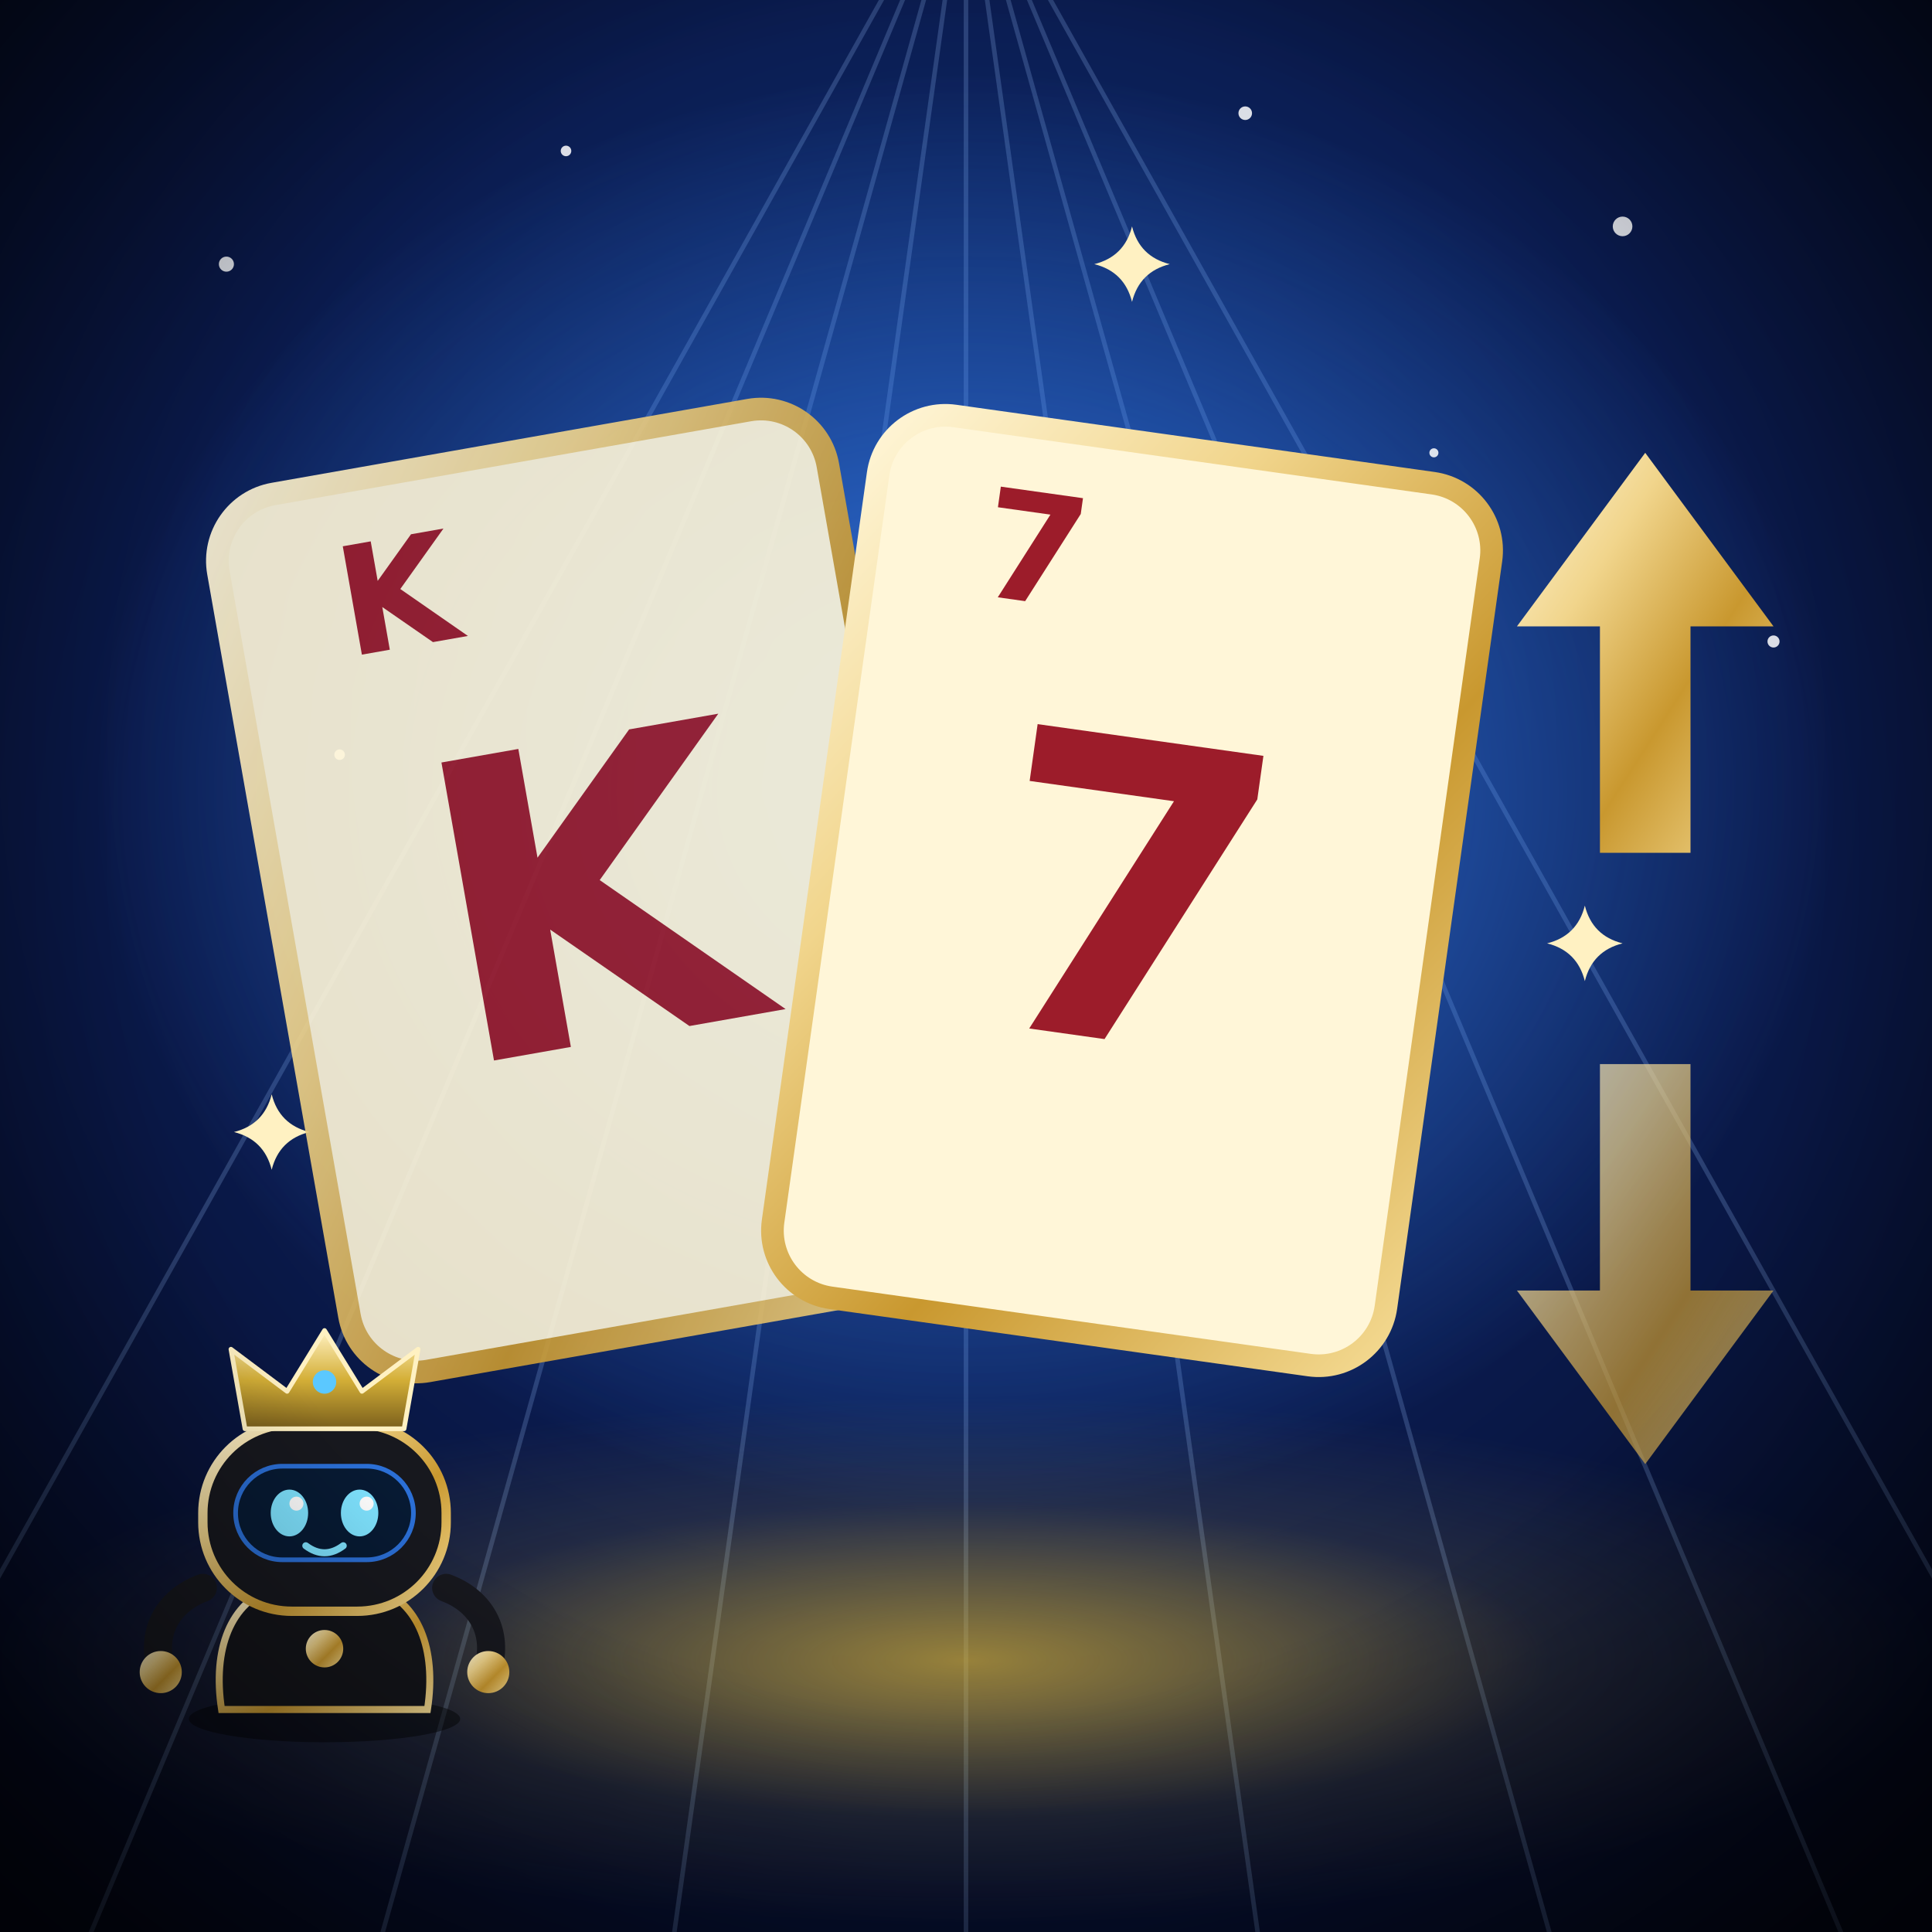
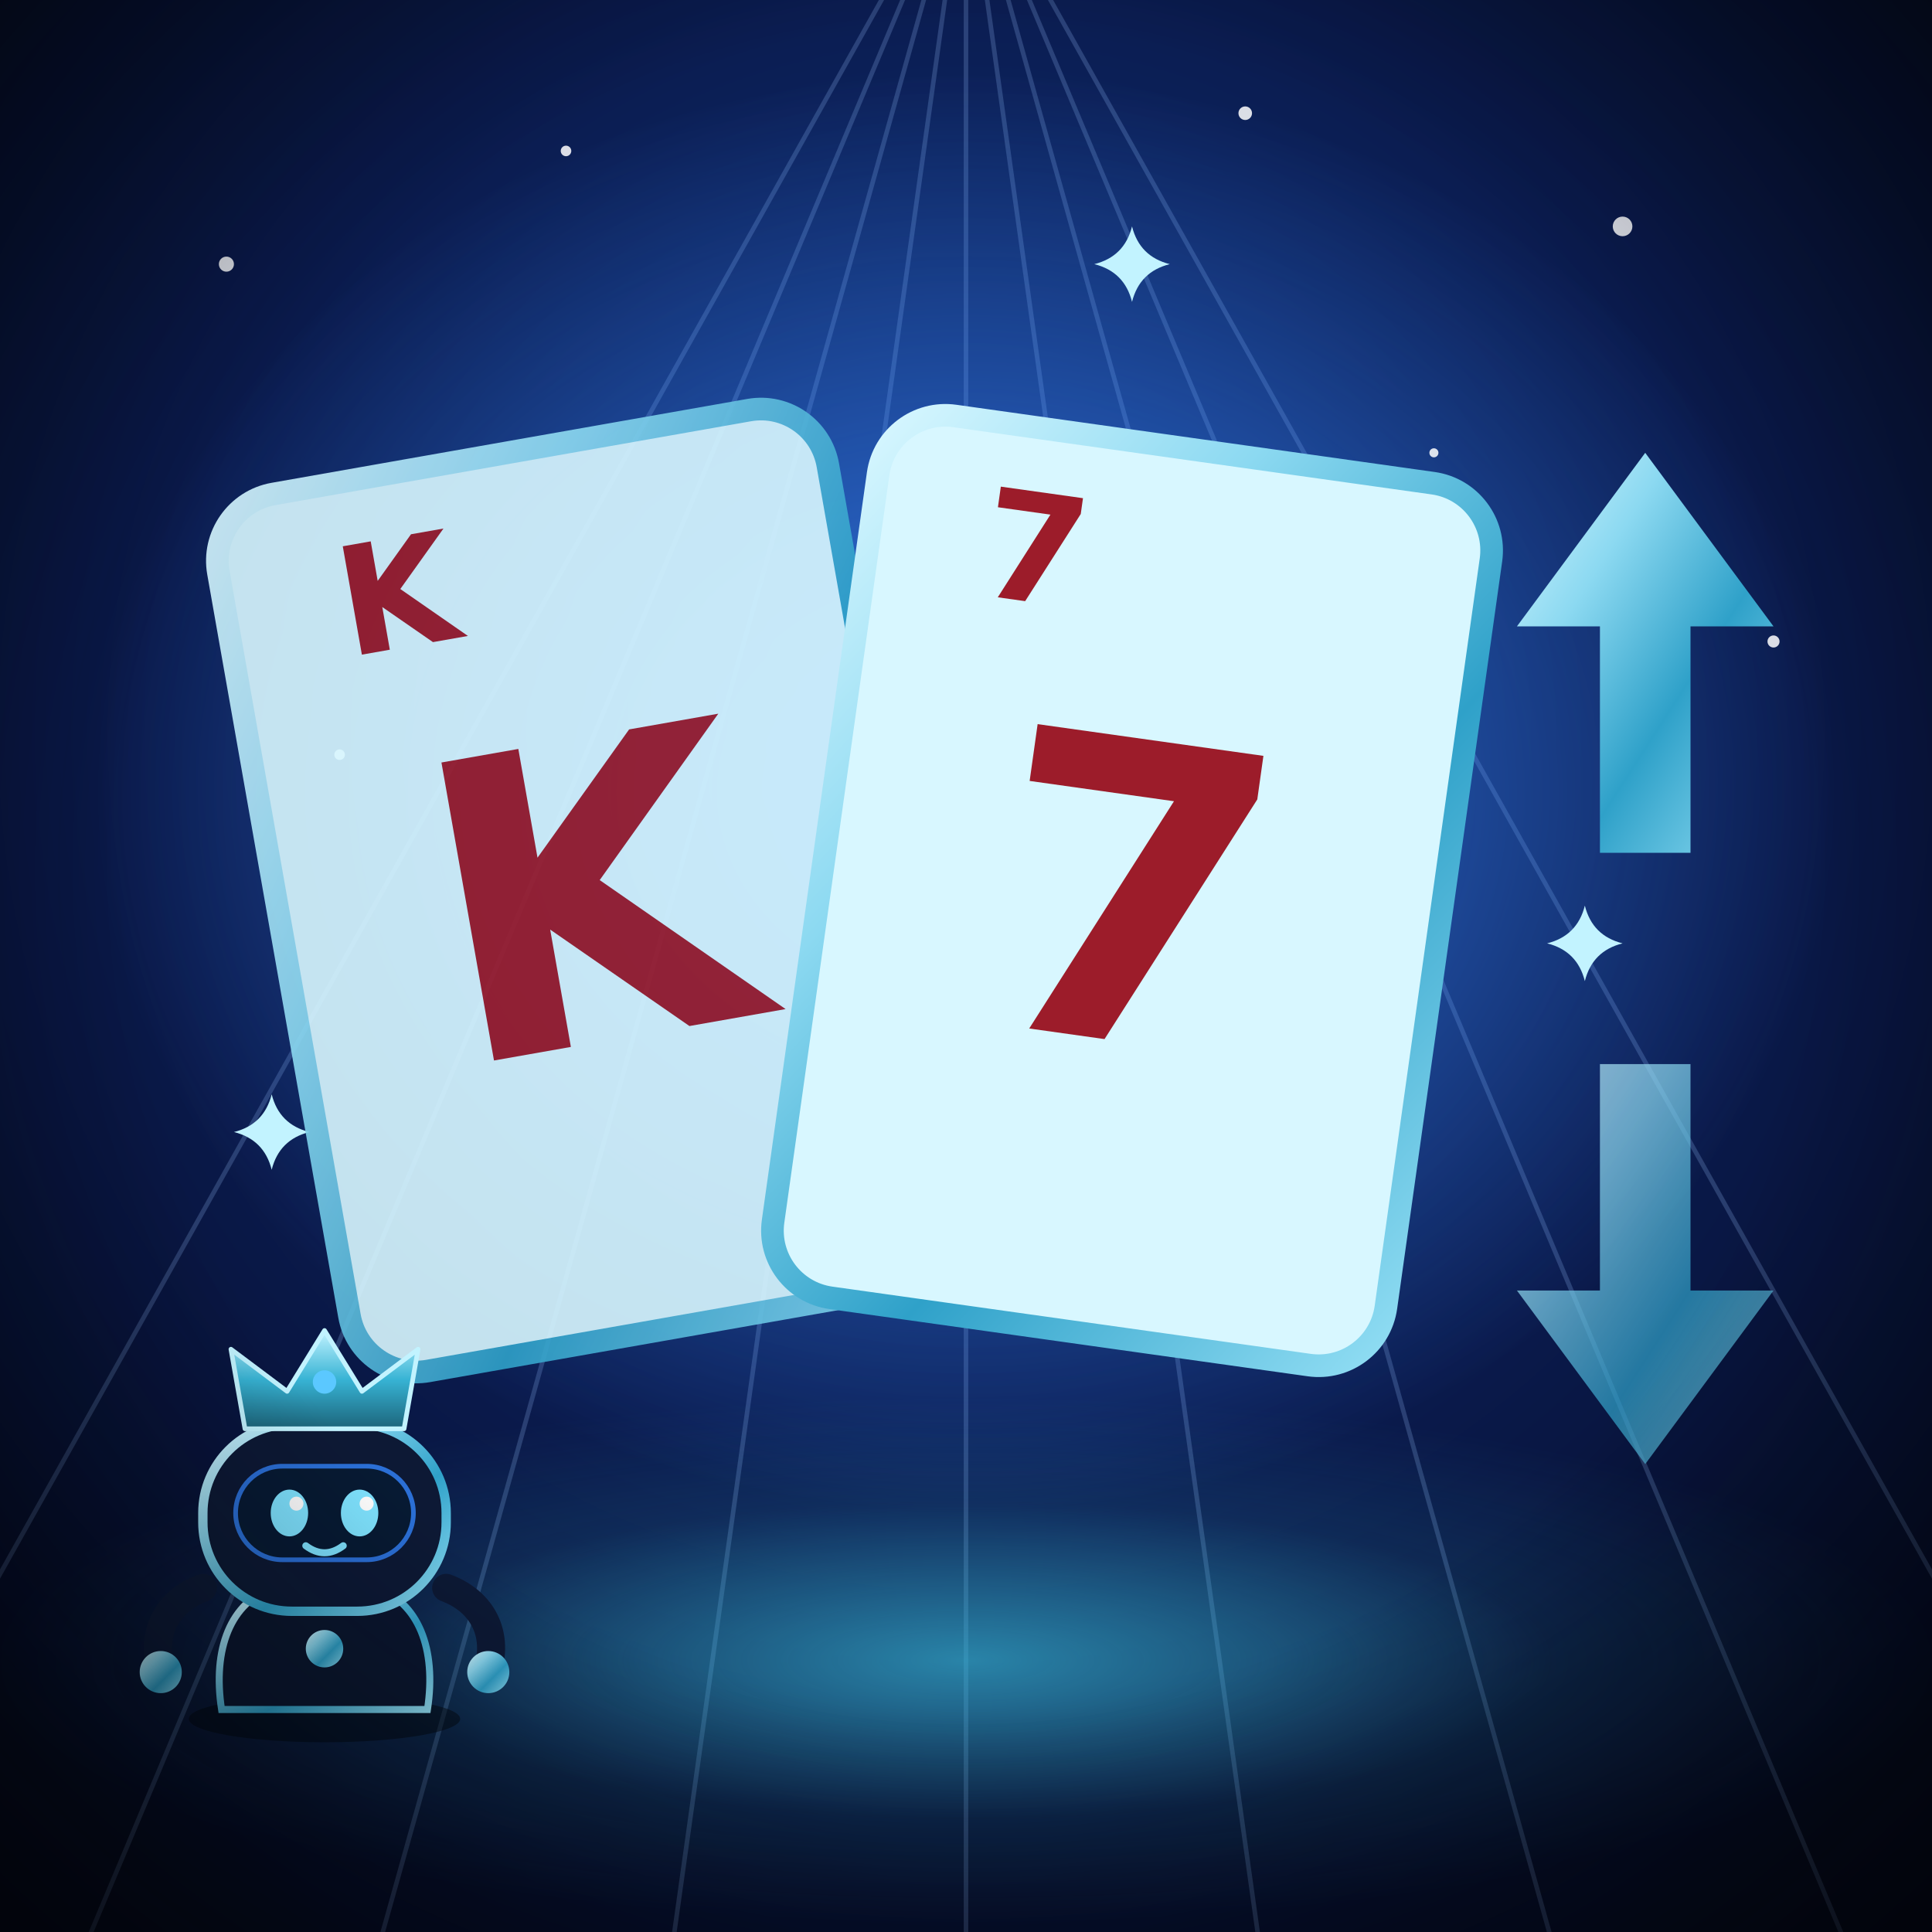
- <svg xmlns="http://www.w3.org/2000/svg" viewBox="0 0 512 512" width="512" height="512" role="img" aria-label="SKY LIVE — higherlower">
+ <svg xmlns="http://www.w3.org/2000/svg" viewBox="0 0 512 512" width="512" height="512" role="img" aria-label="SPONGE LIVE — higherlower">
  <defs>
    <radialGradient id="chigherlower-sky" cx="50%" cy="38%" r="75%">
-       <stop offset="0" stop-color="#123a8a" />
-       <stop offset=".55" stop-color="#0a1a4c" />
-       <stop offset="1" stop-color="#04081c" />
+       <stop offset="0" stop-color="#123A8A" />
+       <stop offset=".55" stop-color="#0A1A4C" />
+       <stop offset="1" stop-color="#04081C" />
    </radialGradient>
    <radialGradient id="chigherlower-glow" cx="50%" cy="50%" r="50%">
-       <stop offset="0" stop-color="#3d8bff" stop-opacity=".75" />
-       <stop offset="1" stop-color="#3d8bff" stop-opacity="0" />
+       <stop offset="0" stop-color="#3D8BFF" stop-opacity=".75" />
+       <stop offset="1" stop-color="#3D8BFF" stop-opacity="0" />
    </radialGradient>
    <radialGradient id="chigherlower-floor" cx="50%" cy="50%" r="50%">
-       <stop offset="0" stop-color="#D4AF37" stop-opacity=".7" />
-       <stop offset=".6" stop-color="#D4AF37" stop-opacity=".12" />
-       <stop offset="1" stop-color="#D4AF37" stop-opacity="0" />
+       <stop offset="0" stop-color="#37B3D4" stop-opacity=".7" />
+       <stop offset=".6" stop-color="#37B3D4" stop-opacity=".12" />
+       <stop offset="1" stop-color="#37B3D4" stop-opacity="0" />
    </radialGradient>
    <linearGradient id="chigherlower-gold" x1="0" y1="0" x2="1" y2="1">
-       <stop offset="0" stop-color="#FFF6D8" />
-       <stop offset=".3" stop-color="#F1D58C" />
-       <stop offset=".62" stop-color="#C9982F" />
-       <stop offset="1" stop-color="#F4DA92" />
+       <stop offset="0" stop-color="#D8F7FF" />
+       <stop offset=".3" stop-color="#8CD9F1" />
+       <stop offset=".62" stop-color="#2FA1C9" />
+       <stop offset="1" stop-color="#92DEF4" />
    </linearGradient>
    <linearGradient id="chigherlower-goldv" x1="0" y1="0" x2="0" y2="1">
-       <stop offset="0" stop-color="#FFF1C2" />
-       <stop offset=".5" stop-color="#D4AF37" />
-       <stop offset="1" stop-color="#7a5f1c" />
+       <stop offset="0" stop-color="#C2F3FF" />
+       <stop offset=".5" stop-color="#37B3D4" />
+       <stop offset="1" stop-color="#1C647A" />
    </linearGradient>
    <radialGradient id="chigherlower-vig" cx="50%" cy="45%" r="72%">
-       <stop offset=".6" stop-color="#000" stop-opacity="0" />
-       <stop offset="1" stop-color="#000" stop-opacity=".7" />
+       <stop offset=".6" stop-color="#010306" stop-opacity="0" />
+       <stop offset="1" stop-color="#010306" stop-opacity=".7" />
    </radialGradient>
  </defs>
  <rect width="512" height="512" fill="url(#chigherlower-sky)" />
-   <g opacity=".22" stroke="#9cc4ff" stroke-width="1.2">
+   <g opacity=".22" stroke="#9CC4FF" stroke-width="1.2">
    <path d="M256 -40 L-80 560" />
    <path d="M256 -40 L4 560" />
    <path d="M256 -40 L88 560" />
    <path d="M256 -40 L172 560" />
    <path d="M256 -40 L256 560" />
    <path d="M256 -40 L340 560" />
    <path d="M256 -40 L424 560" />
    <path d="M256 -40 L508 560" />
    <path d="M256 -40 L592 560" />
  </g>
  <ellipse cx="256" cy="210" rx="230" ry="190" fill="url(#chigherlower-glow)" />
  <ellipse cx="256" cy="440" rx="260" ry="70" fill="url(#chigherlower-floor)" />
-   <g fill="#fff">
+   <g fill="#FFFFFF">
    <circle cx="60" cy="70" r="2" opacity=".85" />
    <circle cx="430" cy="60" r="2.6" opacity=".85" />
    <circle cx="470" cy="170" r="1.6" opacity=".85" />
    <circle cx="90" cy="200" r="1.4" opacity=".85" />
    <circle cx="380" cy="120" r="1.2" opacity=".85" />
    <circle cx="150" cy="40" r="1.4" opacity=".85" />
    <circle cx="330" cy="30" r="1.8" opacity=".85" />
  </g>
-   <g fill="#FFF1C2">
+   <g fill="#C2F3FF">
    <path d="M420 240q2 8 10 10q-8 2-10 10q-2-8-10-10q8-2 10-10Z" />
    <path d="M72 290q2 8 10 10q-8 2-10 10q-2-8-10-10q8-2 10-10Z" />
    <path d="M300 60q2 8 10 10q-8 2-10 10q-2-8-10-10q8-2 10-10Z" />
  </g>
  <g transform="translate(156 236) rotate(-10)" opacity="0.9">
-     <rect x="-82" y="-118" width="164" height="236" rx="18" fill="#FFF6D8" stroke="url(#chigherlower-gold)" stroke-width="6" />
-     <text x="-52" y="-72" font-family="DejaVu Sans,sans-serif" font-size="40" font-weight="700" fill="#9c1c2a">K</text>
-     <text x="0" y="40" text-anchor="middle" font-family="DejaVu Sans,sans-serif" font-size="110" font-weight="700" fill="#9c1c2a">K</text>
+     <rect x="-82" y="-118" width="164" height="236" rx="18" fill="#D8F7FF" stroke="url(#chigherlower-gold)" stroke-width="6" />
+     <text x="-52" y="-72" font-family="DejaVu Sans,sans-serif" font-size="40" font-weight="700" fill="#9C1C2A">K</text>
+     <text x="0" y="40" text-anchor="middle" font-family="DejaVu Sans,sans-serif" font-size="110" font-weight="700" fill="#9C1C2A">K</text>
  </g>
  <g transform="translate(300 236) rotate(8)" opacity="1">
-     <rect x="-82" y="-118" width="164" height="236" rx="18" fill="#FFF6D8" stroke="url(#chigherlower-gold)" stroke-width="6" />
-     <text x="-52" y="-72" font-family="DejaVu Sans,sans-serif" font-size="40" font-weight="700" fill="#9c1c2a">7</text>
-     <text x="0" y="40" text-anchor="middle" font-family="DejaVu Sans,sans-serif" font-size="110" font-weight="700" fill="#9c1c2a">7</text>
+     <rect x="-82" y="-118" width="164" height="236" rx="18" fill="#D8F7FF" stroke="url(#chigherlower-gold)" stroke-width="6" />
+     <text x="-52" y="-72" font-family="DejaVu Sans,sans-serif" font-size="40" font-weight="700" fill="#9C1C2A">7</text>
+     <text x="0" y="40" text-anchor="middle" font-family="DejaVu Sans,sans-serif" font-size="110" font-weight="700" fill="#9C1C2A">7</text>
  </g>
  <g fill="url(#chigherlower-gold)">
    <path d="M436 120l34 46h-22v60h-24v-60h-22Z" />
    <path d="M436 388l34-46h-22v-60h-24v60h-22Z" opacity=".7" />
  </g>
  <g transform="translate(86 396) scale(0.62 0.62)">
-     <ellipse cx="0" cy="96" rx="58" ry="10" fill="#000" opacity=".45" />
-     <path d="M-44 92c-4-26 4-46 22-52h44c18 6 26 26 22 52Z" fill="#14151a" stroke="url(#chigherlower-gold)" stroke-width="3" />
+     <ellipse cx="0" cy="96" rx="58" ry="10" fill="#010306" opacity=".45" />
+     <path d="M-44 92c-4-26 4-46 22-52h44c18 6 26 26 22 52Z" fill="#0B162F" stroke="url(#chigherlower-gold)" stroke-width="3" />
    <circle cx="0" cy="66" r="8" fill="url(#chigherlower-gold)" />
-     <rect x="-52" y="-30" width="104" height="80" rx="38" fill="#17181e" stroke="url(#chigherlower-gold)" stroke-width="4" />
-     <rect x="-38" y="-12" width="76" height="40" rx="20" fill="#071a33" stroke="#2b6fd6" stroke-width="2" />
-     <ellipse cx="-15" cy="8" rx="8" ry="10" fill="#7fe3ff" />
-     <ellipse cx="15" cy="8" rx="8" ry="10" fill="#7fe3ff" />
-     <circle cx="-12" cy="4" r="3" fill="#fff" />
-     <circle cx="18" cy="4" r="3" fill="#fff" />
-     <path d="M-8 22q8 6 16 0" fill="none" stroke="#7fe3ff" stroke-width="3" stroke-linecap="round" />
-     <path d="M-34 -28 -40 -62 -16 -44 0 -70 16 -44 40 -62 34 -28Z" fill="url(#chigherlower-goldv)" stroke="#FFF1C2" stroke-width="2" stroke-linejoin="round" />
-     <circle cx="0" cy="-48" r="5" fill="#5bc8ff" />
-     <path d="M-52 40c-16 6-22 20-18 34M52 40c16 6 22 20 18 34" fill="none" stroke="#17181e" stroke-width="12" stroke-linecap="round" />
+     <rect x="-52" y="-30" width="104" height="80" rx="38" fill="#0D1935" stroke="url(#chigherlower-gold)" stroke-width="4" />
+     <rect x="-38" y="-12" width="76" height="40" rx="20" fill="#071A33" stroke="#2B6FD6" stroke-width="2" />
+     <ellipse cx="-15" cy="8" rx="8" ry="10" fill="#7FE3FF" />
+     <ellipse cx="15" cy="8" rx="8" ry="10" fill="#7FE3FF" />
+     <circle cx="-12" cy="4" r="3" fill="#FFFFFF" />
+     <circle cx="18" cy="4" r="3" fill="#FFFFFF" />
+     <path d="M-8 22q8 6 16 0" fill="none" stroke="#7FE3FF" stroke-width="3" stroke-linecap="round" />
+     <path d="M-34 -28 -40 -62 -16 -44 0 -70 16 -44 40 -62 34 -28Z" fill="url(#chigherlower-goldv)" stroke="#C2F3FF" stroke-width="2" stroke-linejoin="round" />
+     <circle cx="0" cy="-48" r="5" fill="#5BC8FF" />
+     <path d="M-52 40c-16 6-22 20-18 34M52 40c16 6 22 20 18 34" fill="none" stroke="#0D1935" stroke-width="12" stroke-linecap="round" />
    <circle cx="-70" cy="76" r="9" fill="url(#chigherlower-gold)" />
    <circle cx="70" cy="76" r="9" fill="url(#chigherlower-gold)" />
  </g>
  <rect width="512" height="512" fill="url(#chigherlower-vig)" />
</svg>
